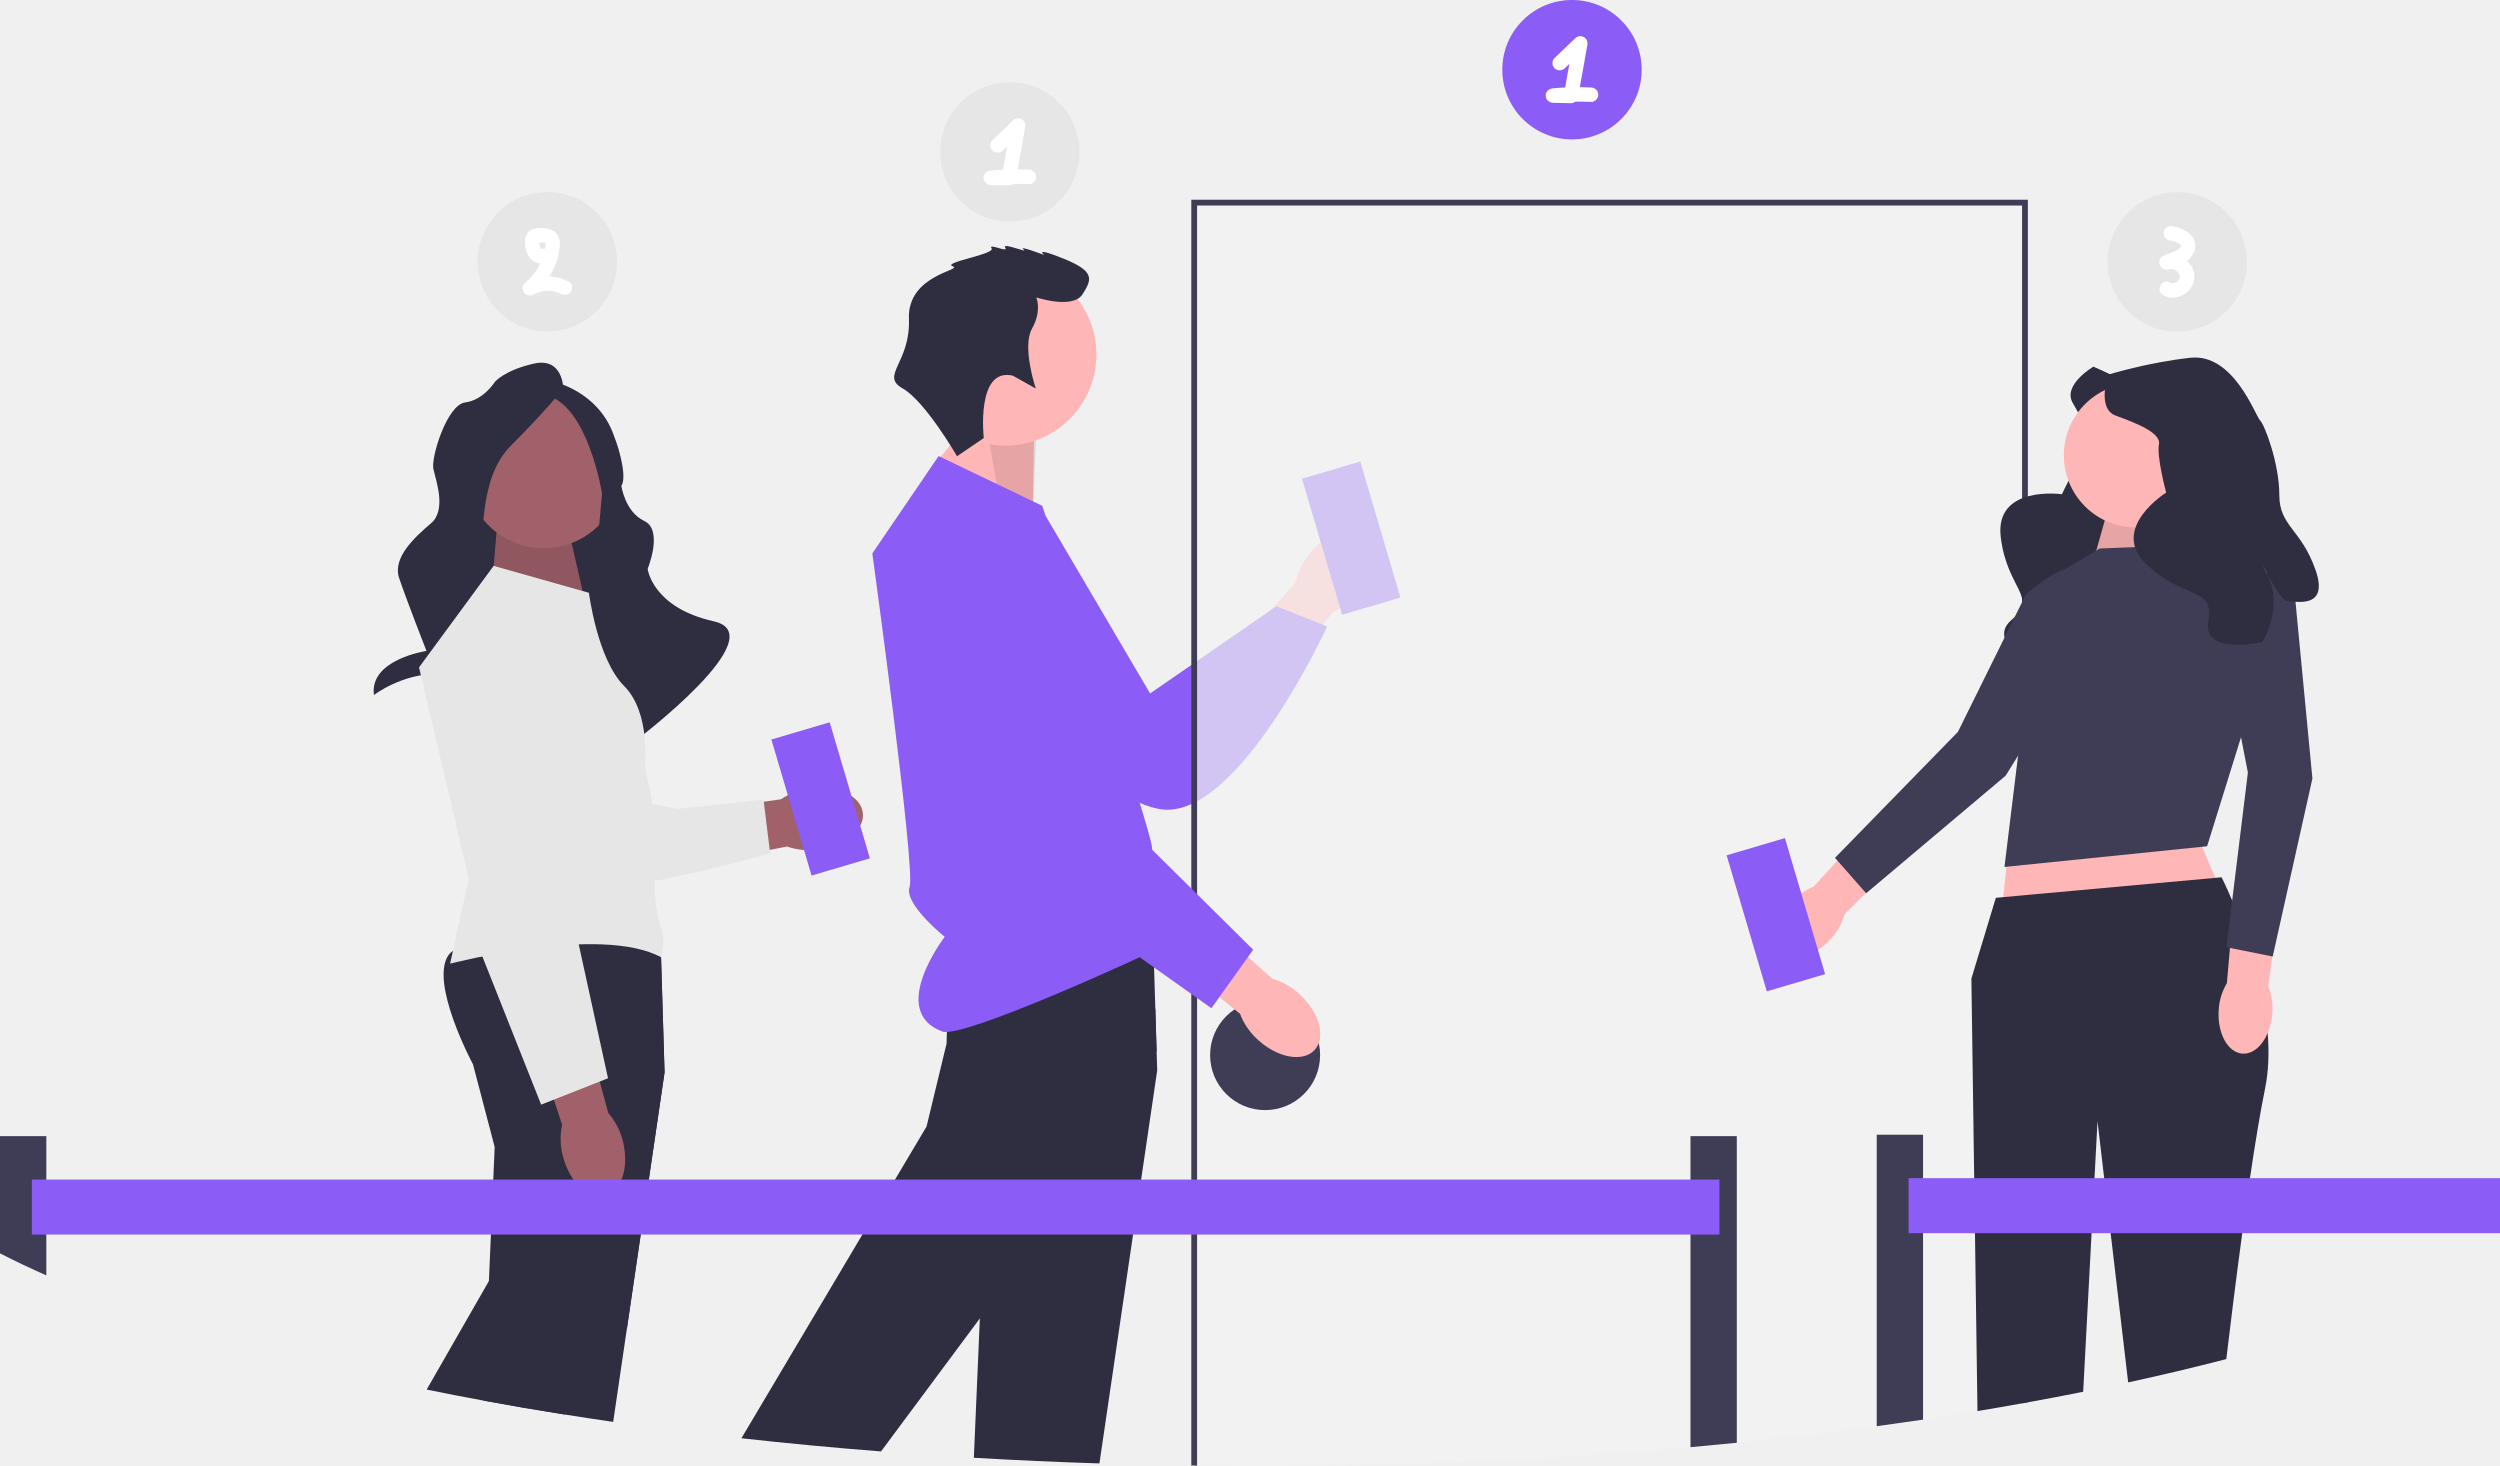
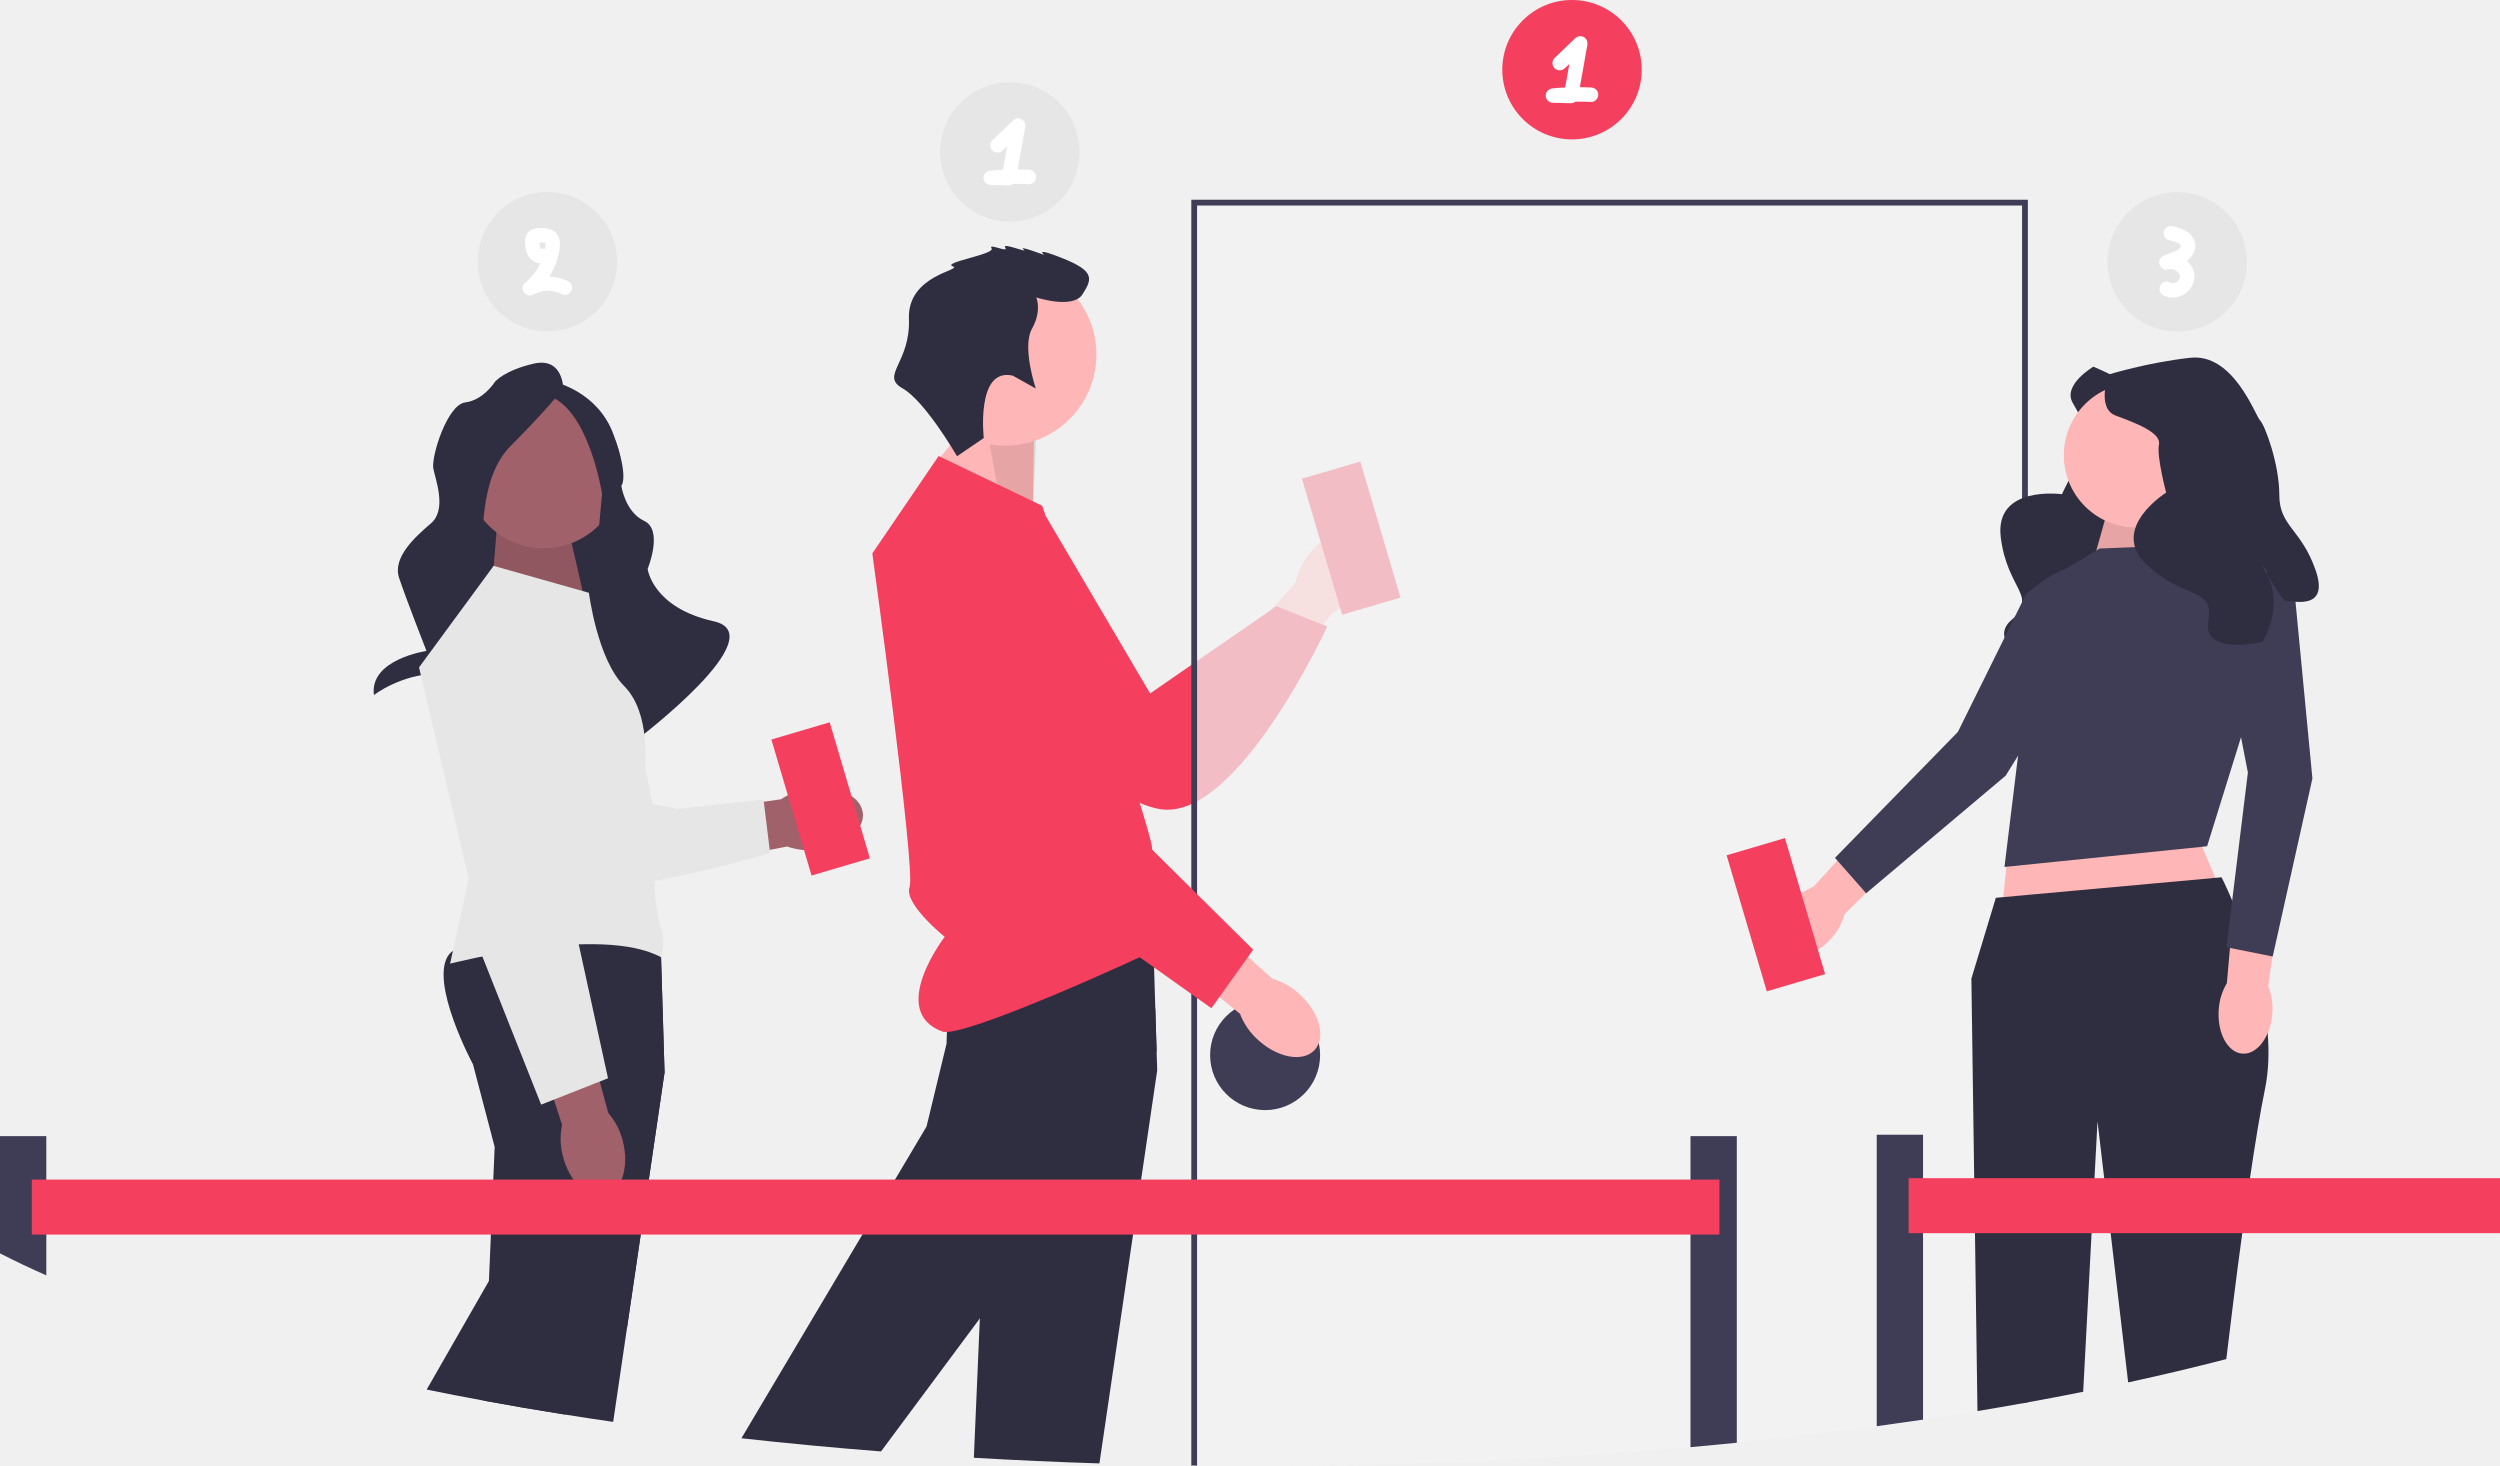
<svg xmlns="http://www.w3.org/2000/svg" width="863.656" height="506.446" viewBox="0 0 863.656 506.446">
  <g>
-     <path id="uuid-7eb24f19-d190-4a71-9df2-28d9546a7028-186" d="M452.308,191.354c5.738-7.269,14.14-10.2,18.766-6.547s3.722,12.505-2.019,19.776c-2.254,2.936-5.178,5.289-8.527,6.863l-24.703,30.492-14.062-11.897,25.845-28.796c.754-3.625,2.366-7.016,4.7-9.89h-0v-0Z" fill="#ffb6b6" />
-     <path d="M361.276,178.308l36.043,61.253,43.634-30.141,17.551,7.001s-31.007,67.489-57.744,63.099c-26.736-4.39-79.935-64.781-73.829-85.87,6.107-21.089,34.344-15.342,34.344-15.342h-0v-0Z" fill="#8b5cf6" />
+     <path id="uuid-7eb24f19-d190-4a71-9df2-28d9546a7028-19" d="M452.308,191.354c5.738-7.269,14.14-10.2,18.766-6.547s3.722,12.505-2.019,19.776c-2.254,2.936-5.178,5.289-8.527,6.863l-24.703,30.492-14.062-11.897,25.845-28.796c.754-3.625,2.366-7.016,4.7-9.89h-0v-0Z" fill="#ffb6b6" />
+     <path d="M361.276,178.308l36.043,61.253,43.634-30.141,17.551,7.001s-31.007,67.489-57.744,63.099c-26.736-4.39-79.935-64.781-73.829-85.87,6.107-21.089,34.344-15.342,34.344-15.342h-0v-0Z" fill="#f43f5e" />
  </g>
-   <rect x="456.291" y="161.403" width="21" height="49" transform="translate(-33.53914 139.8205) rotate(-16.45294)" fill="#8b5cf6" />
+   <rect x="456.291" y="161.403" width="21" height="49" transform="translate(-33.53914 139.8205) rotate(-16.45294)" fill="#f43f5e" />
  <polygon points="356.752 179.833 357.182 151.11 339.47 140.068 320.209 163.628 356.752 179.833" fill="#ffb6b6" />
  <polygon points="356.752 179.833 357.898 151.826 339.47 140.068 345.731 174.729 356.752 179.833" isolation="isolate" opacity=".1" />
  <circle cx="347.266" cy="122.47" r="31.502" fill="#ffb6b6" />
  <path d="M399.77,369.766l-5.55,37.73-2.79,19-11.62,79.06c-14.66-.46-29.13-1.12-43.38-1.95l2.07-48.14,1.25-28.97,.82-19,.51-11.96-7.47-28.53s-2.46-4.57-4.96-10.66c-.44-1.08-.89-2.21-1.32-3.37-3.1-8.29-5.56-18.16-2.47-23.32,.15-.24,.3-.47,.47-.69,1.4-1.81,5.03-3.16,9.96-4.16,3.01-.62,6.52-1.1,10.3-1.47,11.44-1.13,25.41-1.3,36.1-1.19,9.67,.08,16.65,.38,16.65,.38l.1,3.19,.01,.31,.07,2.42,.17,5.78,.43,14.28,.44,14.51,.21,6.75Z" fill="#2f2e41" />
  <path d="M399.56,363.016l-15.57,31.23-9.85,13.25-14.11,19-21.53,28.97-34.14,45.95c-16.42-1.28-32.52-2.81-48.23-4.55l41.79-70.37,11.28-19,10.89-18.33,6.92-28.67s0-1.53,.11-3.98c.05-1.03,.12-2.23,.21-3.54,.61-8.75,2.46-22.7,7.96-28.17,.74-.75,1.55-1.33,2.43-1.73,1.65-.74,4.4-.56,7.87,.26,8.58,2.05,21.54,8.09,33.18,14.09,8.05,4.16,15.46,8.29,20.35,11.08l.44,14.51Z" fill="#2f2e41" />
-   <path d="M324.259,157.551l35.787,17.178s37.934,112.37,37.934,118.096,10.736,9.305,4.294,15.746,11.99,11.897,2.058,17.042c-9.931,5.145-71.885,33.29-78.774,30.752-19-7,.805-32.722,.805-32.722,0,0-14.272-11.494-12.125-17.22,2.147-5.726-12.883-115.233-12.883-115.233l22.904-33.64,0-0v-0Z" fill="#8b5cf6" />
+   <path d="M324.259,157.551l35.787,17.178s37.934,112.37,37.934,118.096,10.736,9.305,4.294,15.746,11.99,11.897,2.058,17.042c-9.931,5.145-71.885,33.29-78.774,30.752-19-7,.805-32.722,.805-32.722,0,0-14.272-11.494-12.125-17.22,2.147-5.726-12.883-115.233-12.883-115.233l22.904-33.64,0-0v-0Z" fill="#f43f5e" />
  <path d="M349.917,129.792l7.906,4.424s-4.849-14.341-1.31-20.666,1.476-10.802,1.476-10.802c0,0,12.624,4.157,15.949-1.043s4.424-7.906-6.404-12.304c-10.828-4.398-6.754-1.288-6.754-1.288,0,0-9.247-3.513-7.21-1.958,2.037,1.555-7.665-2.628-6.299-.618s-6.084-1.743-4.718,.267c1.367,2.011-17.263,4.875-13.43,6.189,3.833,1.314-15.708,2.839-15.121,18.117s-10.054,19.612-2.201,24.053,18.812,23.447,18.812,23.447l9.243-6.283s-2.778-24.568,10.061-21.537h0v0Z" fill="#2f2e41" />
  <g>
-     <path id="uuid-788a1427-1d14-4107-8598-91cdf159bec2-187" d="M282.808,293.49c9.184-1.19,16.015-6.893,15.257-12.738-.758-5.845-8.817-9.617-18.005-8.426-3.677,.426-7.198,1.725-10.269,3.791l-38.85,5.532,2.985,18.176,37.983-7.384c3.497,1.215,7.235,1.574,10.899,1.048v0Z" fill="#a0616a" />
+     <path id="uuid-788a1427-1d14-4107-8598-91cdf159bec2-20" d="M282.808,293.49c9.184-1.19,16.015-6.893,15.257-12.738-.758-5.845-8.817-9.617-18.005-8.426-3.677,.426-7.198,1.725-10.269,3.791l-38.85,5.532,2.985,18.176,37.983-7.384c3.497,1.215,7.235,1.574,10.899,1.048v0Z" fill="#a0616a" />
    <path d="M164.037,213.731l10.656,79.328s2.931,17.061,29.613,14.549,61.745-12.86,61.745-12.86l-2.282-18.524-29.801,3.228s-13.911-3.375-16.673-1.099-1.493,4.941-4.224,1.627-1.36-5.372-3.751-2.474-2.877,7.936-4.309,1.696c-1.432-6.239-4.097-4.971-4.097-4.971l-1.516-58.109s-8.005-27.719-22.627-18.452-12.734,16.06-12.734,16.06h-0v-0Z" fill="#e6e6e6" />
  </g>
  <rect x="157.967" y="150.44" width="52.776" height="77.983" fill="#2f2e41" />
  <polygon points="169.814 204.645 171.662 182.309 196.237 182.309 201.685 205.973 169.814 204.645" fill="#a0616a" />
  <polygon points="169.814 204.645 171.662 182.309 196.237 182.309 201.685 205.973 169.814 204.645" isolation="isolate" opacity=".1" />
  <circle cx="187.819" cy="162.553" r="26.863" transform="translate(-2.72025 321.9089) rotate(-80.78252)" fill="#a0616a" />
  <path d="M194.595,134.292s0-11.028-10.24-8.665-13.391,6.302-13.391,6.302c0,0-3.939,6.302-10.24,7.089-6.302,.788-11.816,18.905-11.028,22.843s4.726,14.179-.788,18.905c-5.514,4.726-13.391,11.816-11.028,18.905,2.363,7.089,9.452,25.207,9.452,25.207,0,0-19.773,2.89-18.158,15.23,0,0,9.493-7.353,22.096-7.353s11.028-22.865,11.028-22.865c0,0,.788-14.157,3.151-18.096s-.788-25.994,11.028-37.81,18.117-19.693,18.117-19.693v0Z" fill="#2f2e41" />
  <path d="M191.444,131.929s14.966,3.151,20.48,18.117,2.729,17.751,2.729,17.751c0,0,1.219,9.012,7.91,12.172s1.177,16.551,1.177,16.551c0,0,1.575,13.391,22.843,18.117,21.268,4.726-26.671,40.969-26.671,40.969,0,0,3.447-17.106-18.609-17.893-22.056-.788,4.319-41.193,4.319-41.193l2.363-25.994s-4.726-29.933-18.905-33.871c-14.179-3.939,2.363-4.726,2.363-4.726l-0,0Z" fill="#2f2e41" />
  <path d="M229.58,370.486l-5.44,37.01-2.79,19-4.73,32.14-4.79,32.57c-5.67-.82-11.27-1.67-16.8-2.55-9.5-1.51-18.8-3.1-27.9-4.78l1.77-41.33,.69-16.05,.82-19,.48-11.25-7.48-28.53s-15.43-28.73-8.27-38.03c.33-.42,.77-.82,1.33-1.19,1.82-1.23,4.82-2.21,8.59-2.97,8.91-1.82,22.11-2.48,34.14-2.65,15.44-.22,28.94,.37,28.94,.37l.08,2.35,.15,5.1,1.21,39.79Z" fill="#2f2e41" />
  <path d="M229.58,370.486l-5.44,37.01-2.79,19-4.73,32.14-21.59,30.02c-9.5-1.51-18.8-3.1-27.9-4.78-6.69-1.23-13.26-2.51-19.73-3.83l21.5-37.5,9.2-16.05,10.88-19,5.23-9.12,4.55-7.94,3.33-14.8,2.56-11.35,.59-2.62s-.06-4.12,.33-9.65c.6-8.38,2.25-20.02,6.79-25.49,.88-1.08,1.88-1.91,3.01-2.44,2.36-1.11,7.02-.35,12.85,1.51l.15,5.1,1.21,39.79Z" fill="#2f2e41" />
  <path d="M203.451,204.79l-.656-.185-32.268-9.119-25.766,35.071,17.178,73.005-6.442,29.345s52.249-13.599,73.005-2.147c0,0,1.431-6.526,0-9.705s-3.579-16.406-1.431-22.317-4.294-33.826-4.294-33.826c0,0,2.147-18.609-7.157-27.914-9.305-9.305-12.168-32.208-12.168-32.208l-0,0v0Z" fill="#e6e6e6" />
-   <path id="uuid-cd6b1305-cf39-49fc-bef1-740b2c9d0d0e-188" d="M194.495,399.541c2.314,8.967,8.816,15.042,14.523,13.569s8.456-9.936,6.14-18.907c-.876-3.596-2.6-6.93-5.029-9.723l-10.284-37.871-17.669,5.205,12.014,36.782c-.774,3.62-.669,7.374,.305,10.945v-0Z" fill="#a0616a" />
+   <path id="uuid-cd6b1305-cf39-49fc-bef1-740b2c9d0d0e-21" d="M194.495,399.541c2.314,8.967,8.816,15.042,14.523,13.569s8.456-9.936,6.14-18.907c-.876-3.596-2.6-6.93-5.029-9.723l-10.284-37.871-17.669,5.205,12.014,36.782c-.774,3.62-.669,7.374,.305,10.945v-0Z" fill="#a0616a" />
  <path d="M199.18,237.024s-10.008-27.045-20.976-25.284-20.969,18.761-20.969,18.761l7.929,96.207,21.78,54.901,23.102-9.108-12-54.868,1.134-80.609v0Z" fill="#e6e6e6" />
  <path d="M699.55,69.996V484.626c-.33,.07-.66,.13-1,.18-5.07,.92-10.21,1.8-15.41,2.66-6.18,1.02-12.45,2.01-18.8,2.96-5.28,.78-10.61,1.54-16,2.27-15.69,2.15-31.82,4.06-48.34,5.72-5.29,.54-10.63,1.05-16,1.53-46.95,4.22-96.85,6.5-148.59,6.5-7.33,0-14.61-.05-21.86-.14-.34,0-.67,0-1-.01V69.996h287Z" fill="#f2f2f2" isolation="isolate" opacity=".7" />
  <path d="M698.55,206.786v1.23l.13-.26c-.01-.32-.06-.64-.13-.97Zm-286,130.64l-1-.81v89.88h1v79.8c.33,.01,.66,.01,1,.01v-229.5c-.33,.18-.66,.35-1,.52v60.1Zm-1-268.43V506.276c.33,.01,.66,.02,1,.02,.33,.01,.66,.01,1,.01V70.996h285V484.806c.34-.05,.67-.11,1-.18,.33-.05,.67-.11,1-.18V68.996H411.55Z" fill="#3f3d56" />
  <circle cx="437.047" cy="364.501" r="19" fill="#3f3d56" />
  <g>
-     <path id="uuid-340fa4d6-17c0-4cd5-bee8-12f32296eb37-189" d="M434.587,359.236c6.82,6.265,15.581,7.824,19.568,3.483s1.688-12.937-5.136-19.204c-2.691-2.54-5.952-4.399-9.509-5.421l-29.234-26.179-11.993,13.98,30.092,24.324c1.321,3.459,3.45,6.551,6.211,9.017h-0Z" fill="#ffb6b6" />
-     <path d="M350.094,220.332s-23.112-17.246-31.357-9.801-7.385,27.15-7.385,27.15l58.998,76.405,48.145,34.213,14.428-20.212-39.921-39.506-42.908-68.25-0,0v0Z" fill="#8b5cf6" />
+     <path id="uuid-340fa4d6-17c0-4cd5-bee8-12f32296eb37-22" d="M434.587,359.236c6.82,6.265,15.581,7.824,19.568,3.483s1.688-12.937-5.136-19.204c-2.691-2.54-5.952-4.399-9.509-5.421l-29.234-26.179-11.993,13.98,30.092,24.324c1.321,3.459,3.45,6.551,6.211,9.017h-0Z" fill="#ffb6b6" />
+     <path d="M350.094,220.332s-23.112-17.246-31.357-9.801-7.385,27.15-7.385,27.15l58.998,76.405,48.145,34.213,14.428-20.212-39.921-39.506-42.908-68.25-0,0v0Z" fill="#f43f5e" />
  </g>
  <path d="M600,392.496v105.92c-5.29,.54-10.63,1.05-16,1.53v-107.45h16Z" fill="#3f3d56" />
  <path d="M16,392.496v48.1c-5.59-2.47-10.93-5.01-16-7.6v-40.5H16Z" fill="#3f3d56" />
-   <rect x="10.995" y="407.498" width="583" height="19" fill="#8b5cf6" />
+   <rect x="10.995" y="407.498" width="583" height="19" fill="#f43f5e" />
  <path d="M723.182,126.67s-10.667,6.256-7.168,12.442c3.498,6.186,8.375,14.613,5.067,17.267s-8.771,14.355-8.771,14.355c0,0-23.315-3.256-21.126,14.855s13.142,20.58,3.754,28.548,9.757,17.497,9.757,17.497c0,0,13.217-4.119,16.232-16.785s-2.688,9.685-.775,11.287,9.34,12.166,14.596-1.879,.051-19.49,6.996-27.778c6.944-8.289,11.666-21.696,11.459-24.039s7.944-23.729-4.602-32.069-25.418-13.699-25.418-13.699h0Z" fill="#2f2e41" />
  <g>
-     <path id="uuid-a9d6e0e2-9081-4547-a7f7-3829edb971db-190" d="M632.642,324.175c-5.347,6.025-12.791,8.15-16.625,4.746-3.834-3.404-2.606-11.046,2.744-17.072,2.104-2.437,4.761-4.334,7.749-5.533l22.98-25.242,11.616,11.036-23.887,23.713c-.837,3.11-2.406,5.974-4.577,8.353h0Z" fill="#ffb6b6" />
+     <path id="uuid-a9d6e0e2-9081-4547-a7f7-3829edb971db-23" d="M632.642,324.175c-5.347,6.025-12.791,8.15-16.625,4.746-3.834-3.404-2.606-11.046,2.744-17.072,2.104-2.437,4.761-4.334,7.749-5.533l22.98-25.242,11.616,11.036-23.887,23.713c-.837,3.11-2.406,5.974-4.577,8.353h0Z" fill="#ffb6b6" />
    <path d="M699.838,205.41s13.937-12.803,19.817-8.493,6.635,17.231,6.635,17.231l-33.414,53.822-48.192,40.62-10.769-12.232,42.47-43.526,23.454-47.423v-0Z" fill="#3f3d56" />
  </g>
  <polygon points="728.082 176.403 720.532 203.237 761.968 203.237 748.324 170.173 728.082 176.403" fill="#ffb6b6" />
  <polygon points="728.082 176.403 720.532 203.237 761.968 203.237 748.324 170.173 728.082 176.403" isolation="isolate" opacity=".1" />
  <polygon points="749.093 264.958 773.39 322.357 691.164 318.296 696.752 264.958 749.093 264.958" fill="#ffb6b6" />
  <polygon points="725.324 189.498 759.611 188.069 782.468 228.07 762.468 292.357 692.467 299.5 700.047 237.501 703.895 202.355 725.324 189.498" fill="#3f3d56" />
  <path d="M782.47,376.206c-1.65,7.99-3.44,18.94-5.19,30.81-.91,6.18-1.81,12.61-2.67,19-2.22,16.39-4.2,32.52-5.51,43.5-10.88,2.82-22.19,5.51-33.9,8.05l-6.05-51.55-2.23-19-2.31-19.66-1.04,19.66-1.01,19-2.9,54.79c-6.27,1.26-12.64,2.47-19.11,3.64-.33,.07-.67,.13-1,.18-.33,.07-.66,.13-1,.18-5.07,.92-10.21,1.8-15.41,2.66l-.86-61.45-.27-19-.97-68.94,8.45-27.92,2.55-.23,6.51-.59,1-.09,1-.1,64.76-5.88,2.16-.2s1.54,3.01,3.66,8.02c.18,.42,.37,.86,.56,1.31,1.83,4.4,4.01,10.11,6,16.56,2.63,8.48,4.94,18.24,5.71,27.95,.52,6.59,.34,13.15-.93,19.3Z" fill="#2f2e41" />
  <g>
-     <path id="uuid-de836ca6-962e-4f27-b85c-b36b0bd5804b-191" d="M784.999,350.142c-.602,8.033-5.236,14.234-10.348,13.85-5.112-.384-8.767-7.207-8.163-15.243,.197-3.213,1.161-6.333,2.811-9.097l2.982-34.005,15.928,1.74-4.631,33.338c1.219,2.981,1.707,6.21,1.422,9.418Z" fill="#ffb6b6" />
+     <path id="uuid-de836ca6-962e-4f27-b85c-b36b0bd5804b-24" d="M784.999,350.142c-.602,8.033-5.236,14.234-10.348,13.85-5.112-.384-8.767-7.207-8.163-15.243,.197-3.213,1.161-6.333,2.811-9.097l2.982-34.005,15.928,1.74-4.631,33.338c1.219,2.981,1.707,6.21,1.422,9.418Z" fill="#ffb6b6" />
    <path d="M766.477,214.947s3.328-18.63,10.617-18.765,15.72,9.686,15.72,9.686l6.037,63.062-13.719,61.517-15.979-3.204,7.406-60.361-10.082-51.936-0,0v-0Z" fill="#3f3d56" />
  </g>
  <circle cx="737.926" cy="157.28" r="24.954" fill="#ffb6b6" />
  <path d="M728.361,129.415s-4.159,11.645,2.495,14.141,15.804,5.823,14.972,9.982c-.832,4.159,2.495,16.636,2.495,16.636,0,0-19.963,12.477-6.654,24.954,13.309,12.477,23.29,7.336,21.211,19.472-2.08,12.136,18.716,7.146,18.716,7.146,0,0,7.486-11.645,1.664-23.29-5.823-11.645,4.159,9.15,6.654,9.15s14.972,3.327,9.982-10.813-12.477-14.972-12.477-25.786-4.991-24.122-6.654-25.786c-1.664-1.664-9.15-23.29-24.122-21.627s-28.281,5.823-28.281,5.823h-0v-0Z" fill="#2f2e41" />
-   <rect x="602.995" y="291.498" width="21" height="49" transform="translate(-64.37843 186.6982) rotate(-16.45294)" fill="#8b5cf6" />
-   <rect x="272.995" y="251.498" width="21" height="49" transform="translate(-66.56193 91.59513) rotate(-16.45294)" fill="#8b5cf6" />
+   <rect x="602.995" y="291.498" width="21" height="49" transform="translate(-64.37843 186.6982) rotate(-16.45294)" fill="#f43f5e" />
+   <rect x="272.995" y="251.498" width="21" height="49" transform="translate(-66.56193 91.59513) rotate(-16.45294)" fill="#f43f5e" />
  <g>
    <path d="M664.34,392.016v98.41c-5.28,.78-10.61,1.54-16,2.27v-100.68h16Z" fill="#3f3d56" />
-     <rect x="659.341" y="407.015" width="204.314" height="19" fill="#8b5cf6" />
+     <rect x="659.341" y="407.015" width="204.314" height="19" fill="#f43f5e" />
  </g>
  <circle cx="348.856" cy="52.487" r="24.079" fill="#e6e6e6" />
  <circle cx="752.163" cy="90.467" r="24.079" fill="#e6e6e6" />
  <path d="M355.443,58.62c-1.29-.067-2.58-.097-3.87-.107,.856-4.817,1.712-9.633,2.568-14.45,.197-1.106-.13-2.228-1.149-2.823-.971-.568-2.226-.377-3.03,.391-2.377,2.273-4.754,4.547-7.131,6.82-.976,.933-.94,2.596,0,3.536,.975,.975,2.557,.936,3.536,0,.525-.502,1.051-1.005,1.576-1.507l-1.448,8.144c-1.41,.07-2.819,.162-4.225,.3-1.344,.132-2.5,1.054-2.5,2.5,0,1.38,1.145,2.47,2.5,2.5,2.077,.046,4.154,.092,6.232,.139,.517,.012,1.086-.197,1.545-.543,1.798-.017,3.597,.007,5.396,.1,1.35,.07,2.5-1.199,2.5-2.5,0-1.412-1.146-2.43-2.5-2.5h0Z" fill="#fff" />
  <g>
-     <circle cx="543.067" cy="24.079" r="24.079" fill="#8b5cf6" />
+     <circle cx="543.067" cy="24.079" r="24.079" fill="#f43f5e" />
    <path d="M549.653,30.212c-1.29-.067-2.58-.097-3.87-.107,.856-4.817,1.712-9.633,2.568-14.45,.197-1.106-.13-2.228-1.149-2.823-.971-.568-2.226-.377-3.03,.391-2.377,2.273-4.754,4.547-7.131,6.82-.976,.933-.94,2.596,0,3.536,.975,.975,2.557,.936,3.536,0,.525-.502,1.051-1.005,1.576-1.507l-1.448,8.144c-1.41,.07-2.819,.162-4.225,.3-1.344,.132-2.5,1.054-2.5,2.5,0,1.38,1.145,2.47,2.5,2.5,2.077,.046,4.154,.092,6.232,.139,.517,.012,1.086-.197,1.545-.543,1.798-.017,3.597,.007,5.396,.1,1.35,.07,2.5-1.199,2.5-2.5,0-1.412-1.146-2.43-2.5-2.5h0Z" fill="#fff" />
  </g>
  <g>
    <circle cx="189.096" cy="90.421" r="24.079" fill="#e6e6e6" />
    <path d="M196.42,97.246c-2.07-1.07-4.33-1.64-6.6-1.72,1.77-2.85,2.99-6.05,3.47-9.35,.28-1.97,.31-3.94-1.08-5.53-1.06-1.22-2.59-1.69-4.14-1.84-1.26-.12-2.76-.04-3.95,.36-2.09,.68-2.78,2.48-2.73,4.53,.05,1.95,.35,3.93,1.66,5.46,.9,1.05,2.21,1.74,3.58,1.85-1.26,2.6-3.07,4.9-5.36,6.83-.95,.79-.92,2.38-.2,3.28,.78,.98,2.11,1.26,3.23,.64,2.94-1.64,6.62-1.73,9.6-.19,1.2,.62,2.71,.31,3.42-.9,.66-1.12,.31-2.8-.9-3.42Zm-7.94-12.8c0,.16-.01,.31-.03,.47-.01,.09-.02,.17-.02,.22-.01,.05-.01,.09-.02,.1v.01c-.04,.25-.1,.49-.14,.73-.4-.11-.82-.12-1.23,.02-.04,.01-.06,.01-.09,.02h-.03c-.08-.06-.14-.11,.02-.01-.09-.1-.14-.16-.17-.18l-.07-.13c.01,.04,.01,.07,.01,.08-.02-.03-.05-.12-.1-.28-.05-.18-.1-.37-.14-.56-.06-.3-.07-.69-.08-1.13,.04,0,.08-.01,.09-.01,.29-.02,.57-.03,.86-.03,.19,0,.38,.02,.57,.03,.05,.02,.37,.09,.49,.12,.02,.02,.05,.04,.07,.05,.02,.03,.03,.05,.06,.08l-.05,.4Z" fill="#fff" />
  </g>
  <path d="M755.52,90.146c1.68-1.29,3.01-3.19,2.87-5.39-.26-4.06-4.24-5.91-7.76-6.59-1.33-.26-2.7,.37-3.08,1.74-.33,1.23,.42,2.82,1.75,3.08,.57,.11,1.14,.24,1.71,.41,.29,.08,.58,.18,.86,.3,.08,.04,.37,.17,.42,.2,.23,.12,.47,.26,.69,.42,.02,.03,.14,.14,.22,.22-.18-.14,.16,.39,.16,.26,.02,.05,.03,.09,.04,.13v.09c0,.01-.06,.21-.04,.21-.16,.26-.22,.38-.32,.48-.43,.48-.73,.66-1.36,.96-1.46,.71-3.07,1.09-4.53,1.83-2.54,1.3-.77,5.35,1.93,4.57,.13-.03,.25-.07,.38-.1,.07-.01,.19-.03,.27-.03,.17,0,.33,0,.49,.01h.06c.33,.07,.66,.15,.97,.28,.04,.02,.1,.05,.15,.09,.14,.08,.29,.17,.43,.25l.16,.11,.01,.01c.13,.1,.24,.22,.36,.33,.02,.02,.13,.15,.19,.21,.05,.07,.15,.2,.16,.22,.09,.15,.18,.31,.26,.47,.01,.03,.02,.08,.03,.13,.02,.1,.05,.21,.08,.32-.01,.04,.01,.21,.01,.32,0,.03,0,.05,.01,.07-.03,.13-.07,.26-.1,.39-.01,.03-.01,.04-.01,.05-.09,.17-.19,.33-.28,.49-.01,.02-.03,.03-.04,.05v.01c-.11,.11-.2,.21-.31,.32-.07,.07-.16,.14-.24,.21-.06,.03-.22,.15-.26,.17-.14,.07-.27,.15-.41,.22h-.01c-.01,.01-.02,.01-.03,.01-.19,.06-.37,.11-.55,.16h-.03c-.17,0-.57-.05-.57-.03-.06-.01-.14-.03-.19-.04-.11-.06-.32-.17-.32-.17-2.77-1.66-5.29,2.67-2.53,4.32,4.48,2.68,10.58-.92,10.86-6,.13-2.31-.93-4.34-2.56-5.77Z" fill="#fff" />
</svg>
